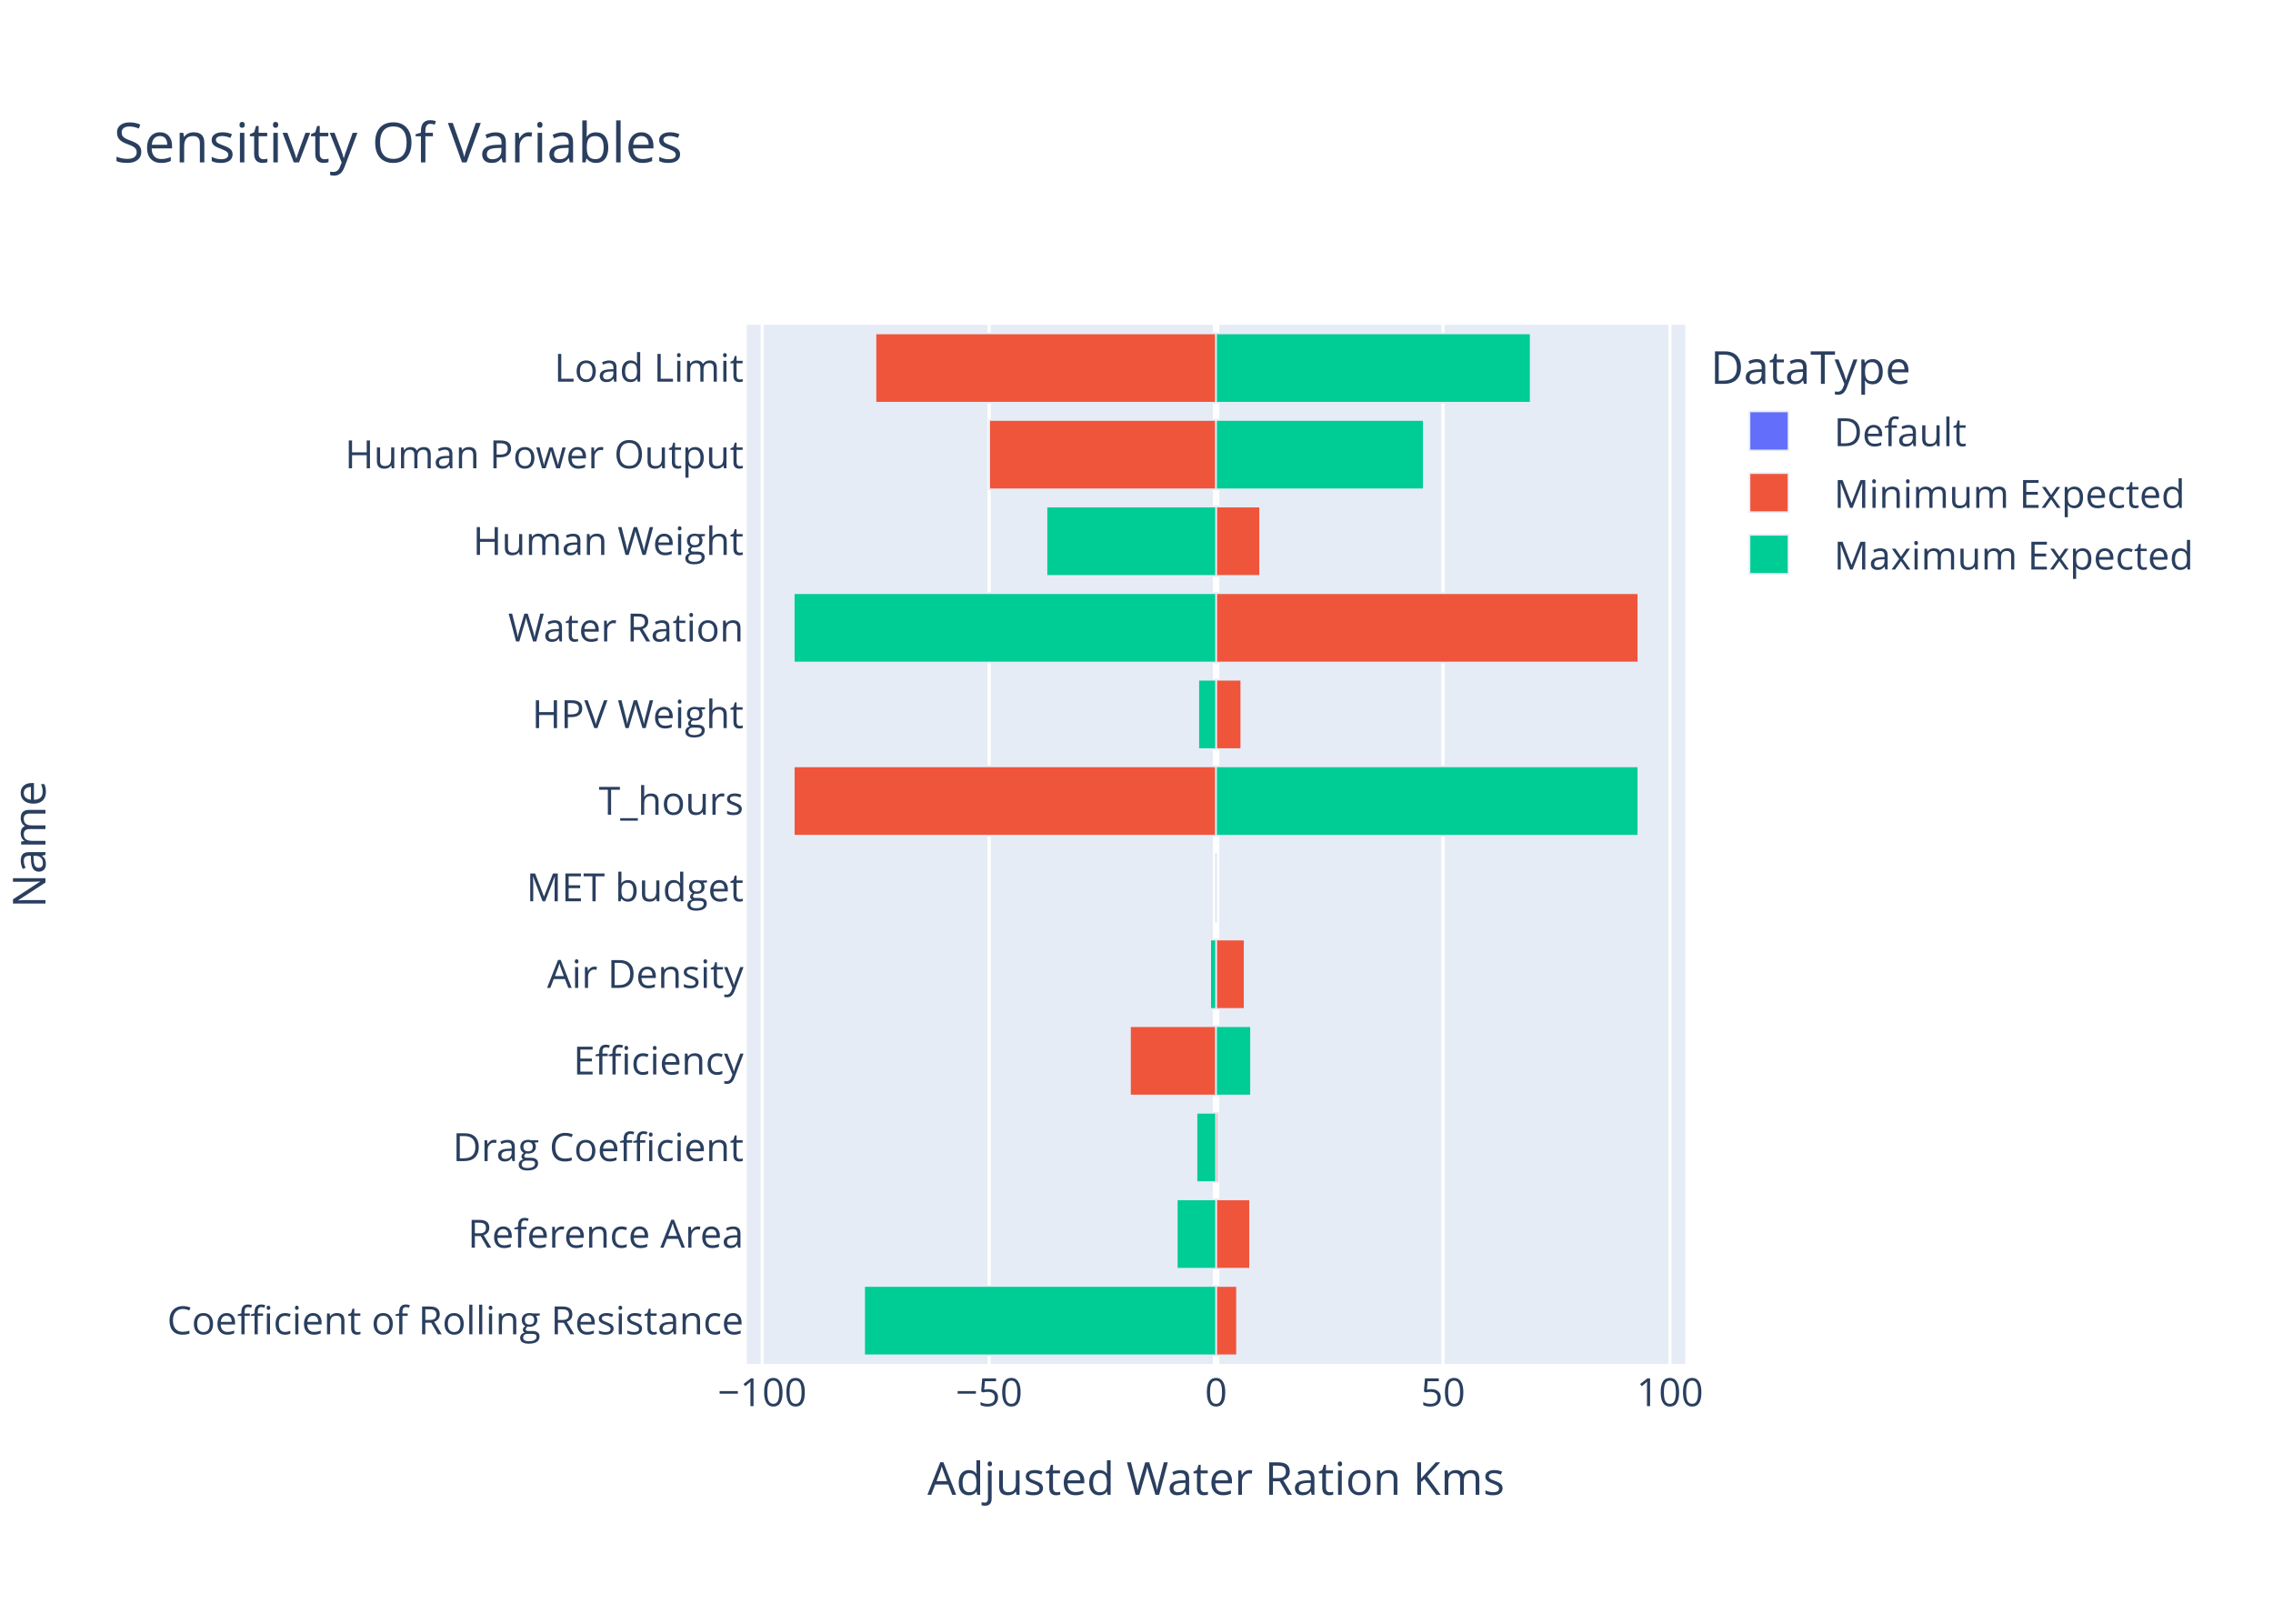
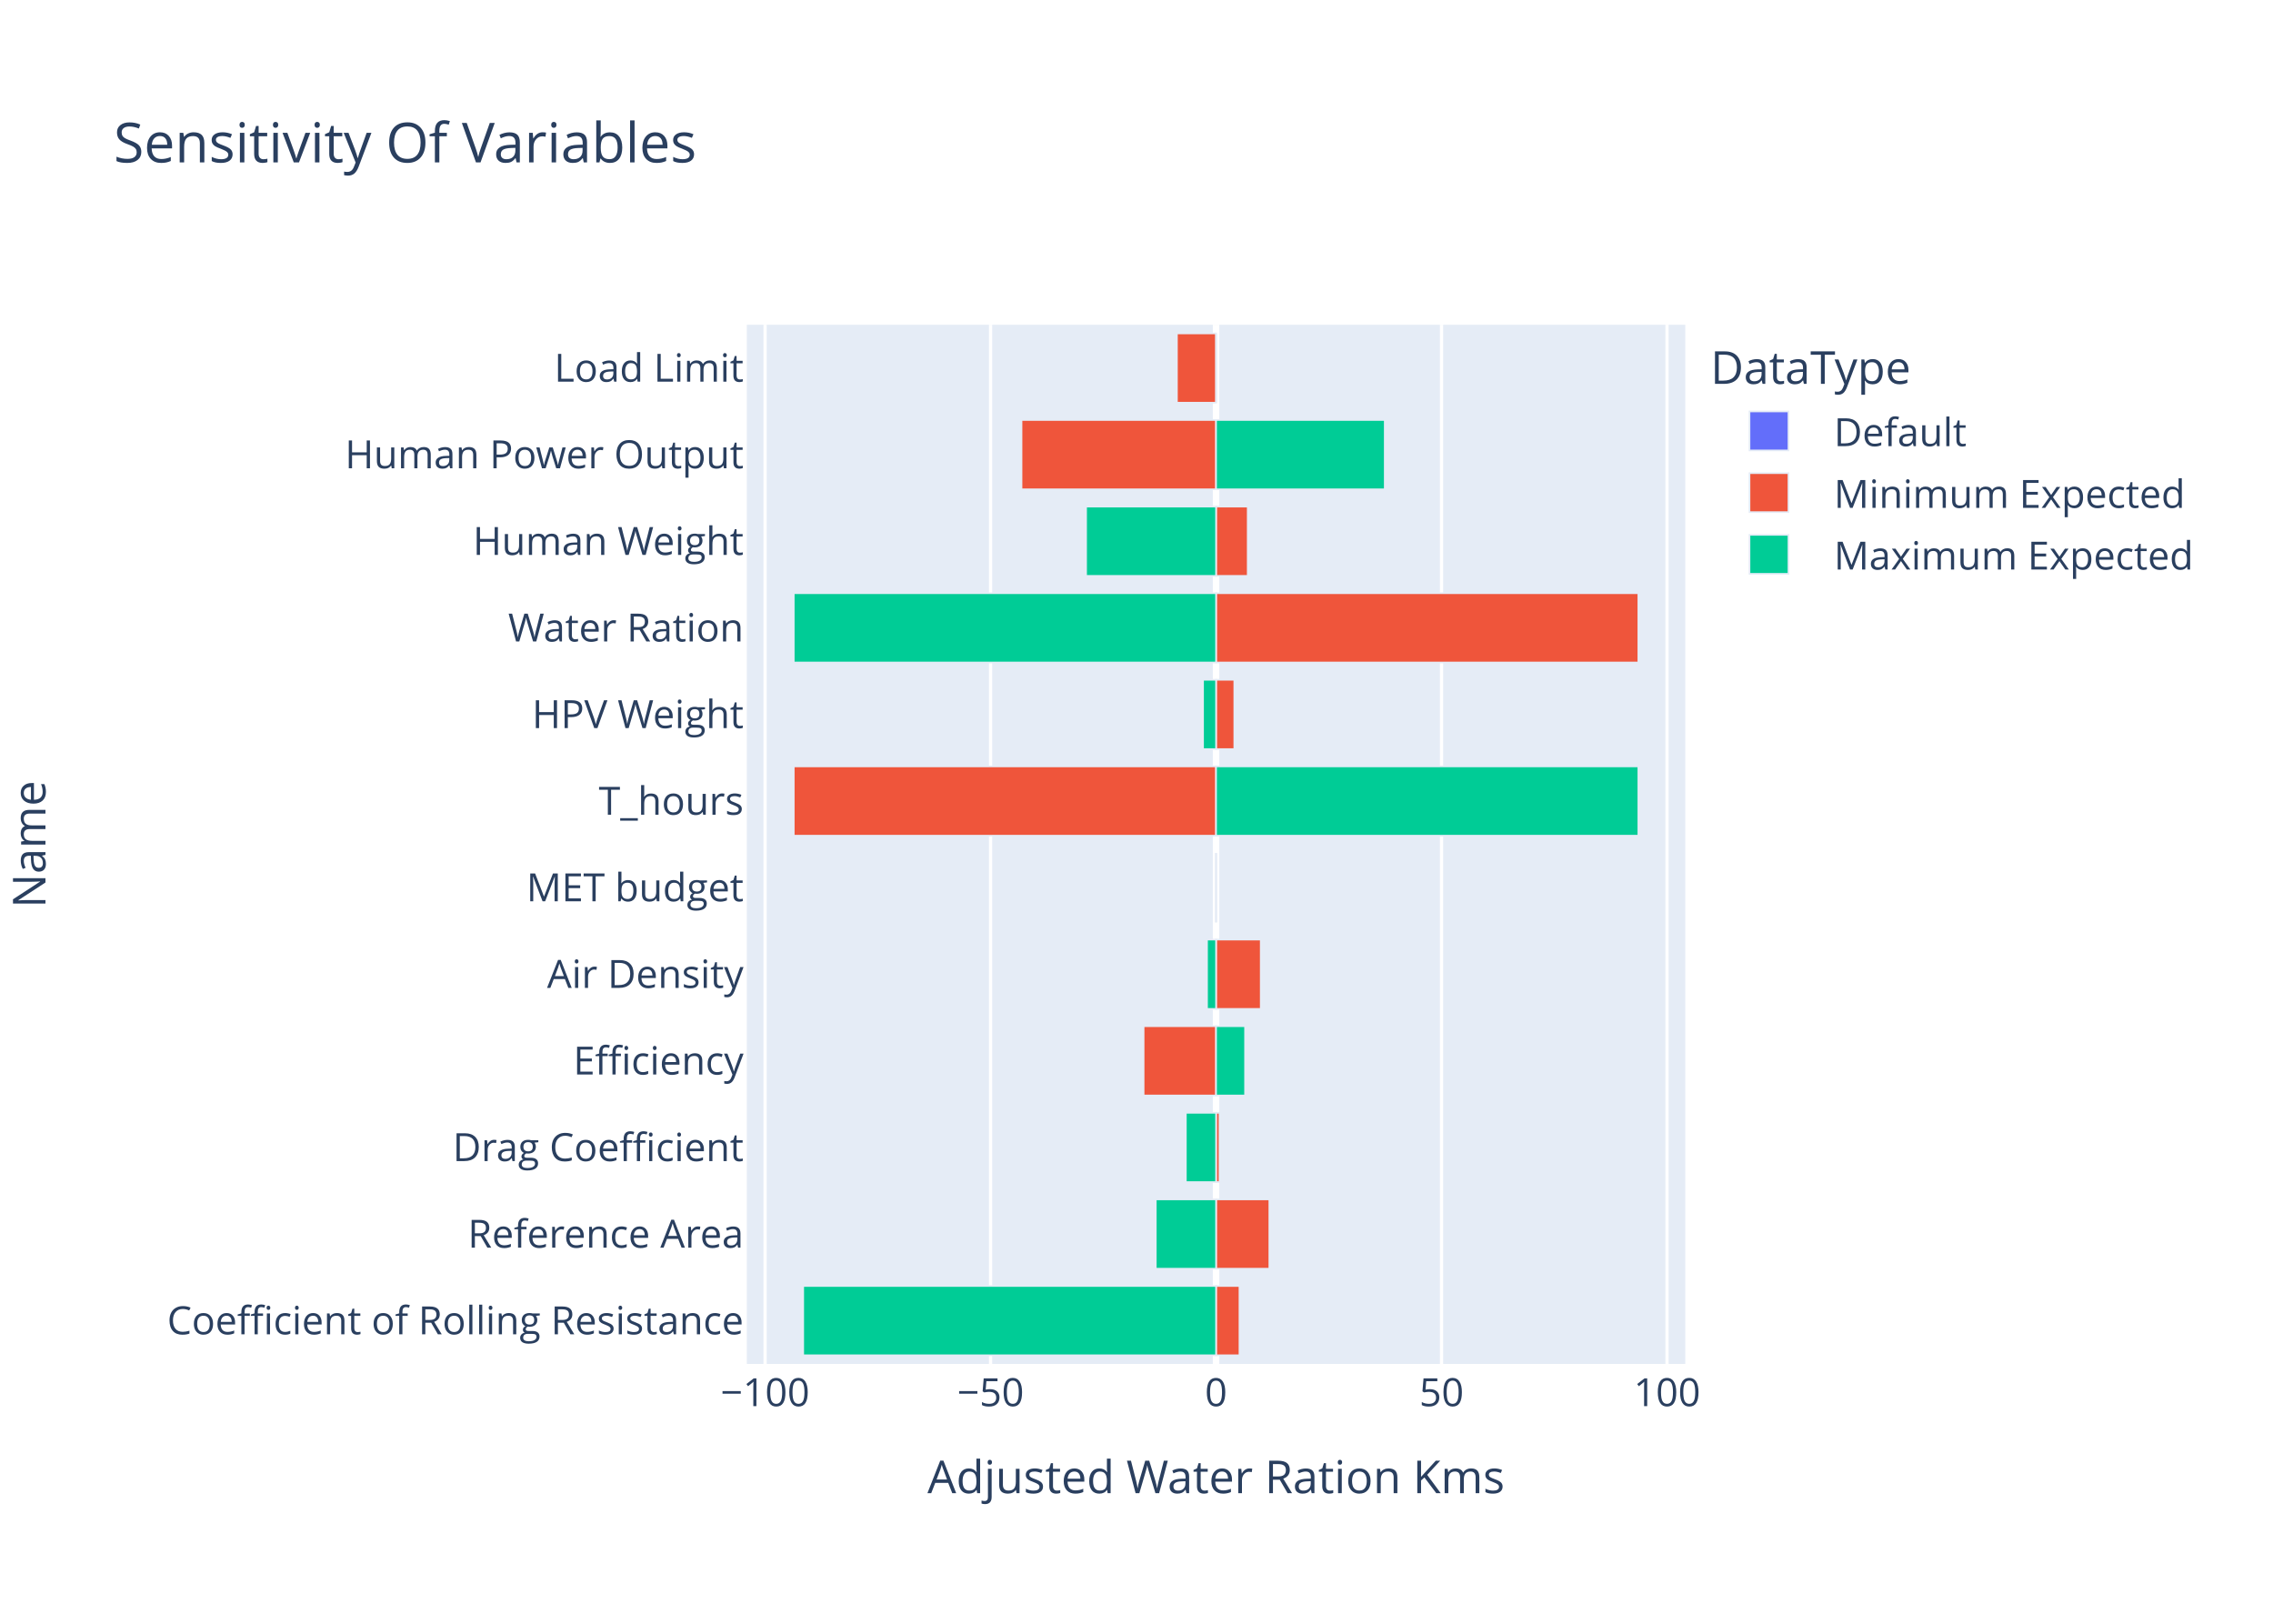
<svg xmlns="http://www.w3.org/2000/svg" class="main-svg" width="700" height="500" style="" viewBox="0 0 700 500">
  <rect x="0" y="0" width="700" height="500" style="fill: rgb(255, 255, 255); fill-opacity: 1;" />
-   <defs id="defs-43cc4f">
+   <defs id="defs-29ec38">
    <g class="clips">
-       <clipPath id="clip43cc4fxyplot" class="plotclip">
+       <clipPath id="clip29ec38xyplot" class="plotclip">
        <rect width="289" height="320" />
      </clipPath>
-       <clipPath class="axesclip" id="clip43cc4fx">
+       <clipPath class="axesclip" id="clip29ec38x">
        <rect x="230" y="0" width="289" height="500" />
      </clipPath>
-       <clipPath class="axesclip" id="clip43cc4fy">
+       <clipPath class="axesclip" id="clip29ec38y">
        <rect x="0" y="100" width="700" height="320" />
      </clipPath>
-       <clipPath class="axesclip" id="clip43cc4fxy">
+       <clipPath class="axesclip" id="clip29ec38xy">
        <rect x="230" y="100" width="289" height="320" />
      </clipPath>
    </g>
    <g class="gradients" />
    <g class="patterns" />
  </defs>
  <g class="bglayer">
    <rect class="bg" x="230" y="100" width="289" height="320" style="fill: rgb(229, 236, 246); fill-opacity: 1; stroke-width: 0;" />
  </g>
  <g class="layer-below">
    <g class="imagelayer" />
    <g class="shapelayer" />
  </g>
  <g class="cartesianlayer">
    <g class="subplot xy">
      <g class="layer-subplot">
        <g class="shapelayer" />
        <g class="imagelayer" />
      </g>
      <g class="minor-gridlayer">
        <g class="x" />
        <g class="y" />
      </g>
      <g class="gridlayer">
        <g class="x">
-           <path class="xgrid crisp" transform="translate(234.73,0)" d="M0,100v320" style="stroke: rgb(255, 255, 255); stroke-opacity: 1; stroke-width: 1px;" />
-           <path class="xgrid crisp" transform="translate(304.61,0)" d="M0,100v320" style="stroke: rgb(255, 255, 255); stroke-opacity: 1; stroke-width: 1px;" />
-           <path class="xgrid crisp" transform="translate(444.39,0)" d="M0,100v320" style="stroke: rgb(255, 255, 255); stroke-opacity: 1; stroke-width: 1px;" />
-           <path class="xgrid crisp" transform="translate(514.27,0)" d="M0,100v320" style="stroke: rgb(255, 255, 255); stroke-opacity: 1; stroke-width: 1px;" />
+           <path class="xgrid crisp" transform="translate(235.62,0)" d="M0,100v320" style="stroke: rgb(255, 255, 255); stroke-opacity: 1; stroke-width: 1px;" />
+           <path class="xgrid crisp" transform="translate(305.06,0)" d="M0,100v320" style="stroke: rgb(255, 255, 255); stroke-opacity: 1; stroke-width: 1px;" />
+           <path class="xgrid crisp" transform="translate(443.94,0)" d="M0,100v320" style="stroke: rgb(255, 255, 255); stroke-opacity: 1; stroke-width: 1px;" />
+           <path class="xgrid crisp" transform="translate(513.38,0)" d="M0,100v320" style="stroke: rgb(255, 255, 255); stroke-opacity: 1; stroke-width: 1px;" />
        </g>
        <g class="y" />
      </g>
      <g class="zerolinelayer">
        <path class="xzl zl crisp" transform="translate(374.5,0)" d="M0,100v320" style="stroke: rgb(255, 255, 255); stroke-opacity: 1; stroke-width: 2px;" />
      </g>
      <path class="xlines-below" />
      <path class="ylines-below" />
      <g class="overlines-below" />
      <g class="xaxislayer-below" />
      <g class="yaxislayer-below" />
      <g class="overaxes-below" />
-       <g class="plot" transform="translate(230,100)" clip-path="url(#clip43cc4fxyplot)">
+       <g class="plot" transform="translate(230,100)" clip-path="url(#clip29ec38xyplot)">
        <g class="barlayer mlayer">
          <g class="trace bars" style="opacity: 1;">
            <g class="points">
              <g class="point">
-                 <path d="M144.5,317.33V296H144.5V317.33Z" style="vector-effect: non-scaling-stroke; opacity: 1; stroke-width: 0.5px; fill: rgb(99, 110, 250); fill-opacity: 1; stroke: rgb(229, 236, 246); stroke-opacity: 1;" />
-               </g>
-               <g class="point">
-                 <path d="M144.5,290.67V269.33H144.5V290.67Z" style="vector-effect: non-scaling-stroke; opacity: 1; stroke-width: 0.5px; fill: rgb(99, 110, 250); fill-opacity: 1; stroke: rgb(229, 236, 246); stroke-opacity: 1;" />
-               </g>
-               <g class="point">
-                 <path d="M144.5,264V242.67H144.5V264Z" style="vector-effect: non-scaling-stroke; opacity: 1; stroke-width: 0.5px; fill: rgb(99, 110, 250); fill-opacity: 1; stroke: rgb(229, 236, 246); stroke-opacity: 1;" />
-               </g>
-               <g class="point">
-                 <path d="M144.5,237.33V216H144.5V237.33Z" style="vector-effect: non-scaling-stroke; opacity: 1; stroke-width: 0.5px; fill: rgb(99, 110, 250); fill-opacity: 1; stroke: rgb(229, 236, 246); stroke-opacity: 1;" />
-               </g>
-               <g class="point">
-                 <path d="M144.5,210.67V189.33H144.5V210.67Z" style="vector-effect: non-scaling-stroke; opacity: 1; stroke-width: 0.5px; fill: rgb(99, 110, 250); fill-opacity: 1; stroke: rgb(229, 236, 246); stroke-opacity: 1;" />
-               </g>
-               <g class="point">
-                 <path d="M144.5,184V162.67H144.5V184Z" style="vector-effect: non-scaling-stroke; opacity: 1; stroke-width: 0.5px; fill: rgb(99, 110, 250); fill-opacity: 1; stroke: rgb(229, 236, 246); stroke-opacity: 1;" />
-               </g>
-               <g class="point">
-                 <path d="M144.5,157.33V136H144.5V157.33Z" style="vector-effect: non-scaling-stroke; opacity: 1; stroke-width: 0.5px; fill: rgb(99, 110, 250); fill-opacity: 1; stroke: rgb(229, 236, 246); stroke-opacity: 1;" />
-               </g>
-               <g class="point">
-                 <path d="M144.5,130.67V109.33H144.5V130.67Z" style="vector-effect: non-scaling-stroke; opacity: 1; stroke-width: 0.5px; fill: rgb(99, 110, 250); fill-opacity: 1; stroke: rgb(229, 236, 246); stroke-opacity: 1;" />
-               </g>
-               <g class="point">
-                 <path d="M144.5,104V82.67H144.5V104Z" style="vector-effect: non-scaling-stroke; opacity: 1; stroke-width: 0.5px; fill: rgb(99, 110, 250); fill-opacity: 1; stroke: rgb(229, 236, 246); stroke-opacity: 1;" />
-               </g>
-               <g class="point">
-                 <path d="M144.5,77.33V56H144.5V77.33Z" style="vector-effect: non-scaling-stroke; opacity: 1; stroke-width: 0.5px; fill: rgb(99, 110, 250); fill-opacity: 1; stroke: rgb(229, 236, 246); stroke-opacity: 1;" />
-               </g>
-               <g class="point">
-                 <path d="M144.5,50.67V29.33H144.5V50.67Z" style="vector-effect: non-scaling-stroke; opacity: 1; stroke-width: 0.5px; fill: rgb(99, 110, 250); fill-opacity: 1; stroke: rgb(229, 236, 246); stroke-opacity: 1;" />
-               </g>
-               <g class="point">
-                 <path d="M144.5,24V2.67H144.5V24Z" style="vector-effect: non-scaling-stroke; opacity: 1; stroke-width: 0.5px; fill: rgb(99, 110, 250); fill-opacity: 1; stroke: rgb(229, 236, 246); stroke-opacity: 1;" />
+                 <path d="M144.5,317.33V296H144.5V317.33Z" style="vector-effect: none; opacity: 1; stroke-width: 0.5px; fill: rgb(99, 110, 250); fill-opacity: 1; stroke: rgb(229, 236, 246); stroke-opacity: 1;" />
+               </g>
+               <g class="point">
+                 <path d="M144.5,290.67V269.33H144.5V290.67Z" style="vector-effect: none; opacity: 1; stroke-width: 0.5px; fill: rgb(99, 110, 250); fill-opacity: 1; stroke: rgb(229, 236, 246); stroke-opacity: 1;" />
+               </g>
+               <g class="point">
+                 <path d="M144.5,264V242.67H144.5V264Z" style="vector-effect: none; opacity: 1; stroke-width: 0.5px; fill: rgb(99, 110, 250); fill-opacity: 1; stroke: rgb(229, 236, 246); stroke-opacity: 1;" />
+               </g>
+               <g class="point">
+                 <path d="M144.5,237.33V216H144.5V237.33Z" style="vector-effect: none; opacity: 1; stroke-width: 0.5px; fill: rgb(99, 110, 250); fill-opacity: 1; stroke: rgb(229, 236, 246); stroke-opacity: 1;" />
+               </g>
+               <g class="point">
+                 <path d="M144.5,210.67V189.33H144.5V210.67Z" style="vector-effect: none; opacity: 1; stroke-width: 0.5px; fill: rgb(99, 110, 250); fill-opacity: 1; stroke: rgb(229, 236, 246); stroke-opacity: 1;" />
+               </g>
+               <g class="point">
+                 <path d="M144.5,184V162.67H144.5V184Z" style="vector-effect: none; opacity: 1; stroke-width: 0.5px; fill: rgb(99, 110, 250); fill-opacity: 1; stroke: rgb(229, 236, 246); stroke-opacity: 1;" />
+               </g>
+               <g class="point">
+                 <path d="M144.5,157.33V136H144.5V157.33Z" style="vector-effect: none; opacity: 1; stroke-width: 0.5px; fill: rgb(99, 110, 250); fill-opacity: 1; stroke: rgb(229, 236, 246); stroke-opacity: 1;" />
+               </g>
+               <g class="point">
+                 <path d="M144.5,130.67V109.33H144.5V130.67Z" style="vector-effect: none; opacity: 1; stroke-width: 0.5px; fill: rgb(99, 110, 250); fill-opacity: 1; stroke: rgb(229, 236, 246); stroke-opacity: 1;" />
+               </g>
+               <g class="point">
+                 <path d="M144.5,104V82.67H144.5V104Z" style="vector-effect: none; opacity: 1; stroke-width: 0.5px; fill: rgb(99, 110, 250); fill-opacity: 1; stroke: rgb(229, 236, 246); stroke-opacity: 1;" />
+               </g>
+               <g class="point">
+                 <path d="M144.5,77.33V56H144.5V77.33Z" style="vector-effect: none; opacity: 1; stroke-width: 0.5px; fill: rgb(99, 110, 250); fill-opacity: 1; stroke: rgb(229, 236, 246); stroke-opacity: 1;" />
+               </g>
+               <g class="point">
+                 <path d="M144.5,50.67V29.33H144.5V50.67Z" style="vector-effect: none; opacity: 1; stroke-width: 0.5px; fill: rgb(99, 110, 250); fill-opacity: 1; stroke: rgb(229, 236, 246); stroke-opacity: 1;" />
+               </g>
+               <g class="point">
+                 <path d="M144.5,24V2.67H144.5V24Z" style="vector-effect: none; opacity: 1; stroke-width: 0.5px; fill: rgb(99, 110, 250); fill-opacity: 1; stroke: rgb(229, 236, 246); stroke-opacity: 1;" />
              </g>
            </g>
          </g>
          <g class="trace bars" style="opacity: 1;">
            <g class="points">
              <g class="point">
-                 <path d="M144.5,317.33V296H150.95V317.33Z" style="vector-effect: non-scaling-stroke; opacity: 1; stroke-width: 0.5px; fill: rgb(239, 85, 59); fill-opacity: 1; stroke: rgb(229, 236, 246); stroke-opacity: 1;" />
-               </g>
-               <g class="point">
-                 <path d="M144.5,290.67V269.33H154.97V290.67Z" style="vector-effect: non-scaling-stroke; opacity: 1; stroke-width: 0.5px; fill: rgb(239, 85, 59); fill-opacity: 1; stroke: rgb(229, 236, 246); stroke-opacity: 1;" />
-               </g>
-               <g class="point">
-                 <path d="M144.5,264V242.67H145.18V264Z" style="vector-effect: non-scaling-stroke; opacity: 1; stroke-width: 0.5px; fill: rgb(239, 85, 59); fill-opacity: 1; stroke: rgb(229, 236, 246); stroke-opacity: 1;" />
-               </g>
-               <g class="point">
-                 <path d="M144.5,237.33V216H118V237.33Z" style="vector-effect: non-scaling-stroke; opacity: 1; stroke-width: 0.5px; fill: rgb(239, 85, 59); fill-opacity: 1; stroke: rgb(229, 236, 246); stroke-opacity: 1;" />
-               </g>
-               <g class="point">
-                 <path d="M144.5,210.67V189.33H153.29V210.67Z" style="vector-effect: non-scaling-stroke; opacity: 1; stroke-width: 0.5px; fill: rgb(239, 85, 59); fill-opacity: 1; stroke: rgb(229, 236, 246); stroke-opacity: 1;" />
-               </g>
-               <g class="point">
-                 <path d="M144.5,184V162.67H144.5V184Z" style="vector-effect: non-scaling-stroke; opacity: 1; stroke-width: 0.5px; fill: rgb(239, 85, 59); fill-opacity: 1; stroke: rgb(229, 236, 246); stroke-opacity: 1;" />
-               </g>
-               <g class="point">
-                 <path d="M144.5,157.33V136H14.45V157.33Z" style="vector-effect: non-scaling-stroke; opacity: 1; stroke-width: 0.5px; fill: rgb(239, 85, 59); fill-opacity: 1; stroke: rgb(229, 236, 246); stroke-opacity: 1;" />
-               </g>
-               <g class="point">
-                 <path d="M144.5,130.67V109.33H152.27V130.67Z" style="vector-effect: non-scaling-stroke; opacity: 1; stroke-width: 0.5px; fill: rgb(239, 85, 59); fill-opacity: 1; stroke: rgb(229, 236, 246); stroke-opacity: 1;" />
-               </g>
-               <g class="point">
-                 <path d="M144.5,104V82.67H274.55V104Z" style="vector-effect: non-scaling-stroke; opacity: 1; stroke-width: 0.5px; fill: rgb(239, 85, 59); fill-opacity: 1; stroke: rgb(229, 236, 246); stroke-opacity: 1;" />
-               </g>
-               <g class="point">
-                 <path d="M144.5,77.33V56H158.07V77.33Z" style="vector-effect: non-scaling-stroke; opacity: 1; stroke-width: 0.5px; fill: rgb(239, 85, 59); fill-opacity: 1; stroke: rgb(229, 236, 246); stroke-opacity: 1;" />
-               </g>
-               <g class="point">
-                 <path d="M144.5,50.67V29.33H74.65V50.67Z" style="vector-effect: non-scaling-stroke; opacity: 1; stroke-width: 0.5px; fill: rgb(239, 85, 59); fill-opacity: 1; stroke: rgb(229, 236, 246); stroke-opacity: 1;" />
-               </g>
-               <g class="point">
-                 <path d="M144.5,24V2.67H39.62V24Z" style="vector-effect: non-scaling-stroke; opacity: 1; stroke-width: 0.5px; fill: rgb(239, 85, 59); fill-opacity: 1; stroke: rgb(229, 236, 246); stroke-opacity: 1;" />
+                 <path d="M144.5,317.33V296H151.71V317.33Z" style="vector-effect: none; opacity: 1; stroke-width: 0.5px; fill: rgb(239, 85, 59); fill-opacity: 1; stroke: rgb(229, 236, 246); stroke-opacity: 1;" />
+               </g>
+               <g class="point">
+                 <path d="M144.5,290.67V269.33H160.91V290.67Z" style="vector-effect: none; opacity: 1; stroke-width: 0.5px; fill: rgb(239, 85, 59); fill-opacity: 1; stroke: rgb(229, 236, 246); stroke-opacity: 1;" />
+               </g>
+               <g class="point">
+                 <path d="M144.5,264V242.67H145.56V264Z" style="vector-effect: none; opacity: 1; stroke-width: 0.5px; fill: rgb(239, 85, 59); fill-opacity: 1; stroke: rgb(229, 236, 246); stroke-opacity: 1;" />
+               </g>
+               <g class="point">
+                 <path d="M144.5,237.33V216H122.19V237.33Z" style="vector-effect: none; opacity: 1; stroke-width: 0.5px; fill: rgb(239, 85, 59); fill-opacity: 1; stroke: rgb(229, 236, 246); stroke-opacity: 1;" />
+               </g>
+               <g class="point">
+                 <path d="M144.5,210.67V189.33H158.26V210.67Z" style="vector-effect: none; opacity: 1; stroke-width: 0.5px; fill: rgb(239, 85, 59); fill-opacity: 1; stroke: rgb(229, 236, 246); stroke-opacity: 1;" />
+               </g>
+               <g class="point">
+                 <path d="M144.5,184V162.67H144.5V184Z" style="vector-effect: none; opacity: 1; stroke-width: 0.5px; fill: rgb(239, 85, 59); fill-opacity: 1; stroke: rgb(229, 236, 246); stroke-opacity: 1;" />
+               </g>
+               <g class="point">
+                 <path d="M144.5,157.33V136H14.45V157.33Z" style="vector-effect: none; opacity: 1; stroke-width: 0.5px; fill: rgb(239, 85, 59); fill-opacity: 1; stroke: rgb(229, 236, 246); stroke-opacity: 1;" />
+               </g>
+               <g class="point">
+                 <path d="M144.5,130.67V109.33H150.12V130.67Z" style="vector-effect: none; opacity: 1; stroke-width: 0.5px; fill: rgb(239, 85, 59); fill-opacity: 1; stroke: rgb(229, 236, 246); stroke-opacity: 1;" />
+               </g>
+               <g class="point">
+                 <path d="M144.5,104V82.67H274.55V104Z" style="vector-effect: none; opacity: 1; stroke-width: 0.5px; fill: rgb(239, 85, 59); fill-opacity: 1; stroke: rgb(229, 236, 246); stroke-opacity: 1;" />
+               </g>
+               <g class="point">
+                 <path d="M144.5,77.33V56H154.25V77.33Z" style="vector-effect: none; opacity: 1; stroke-width: 0.5px; fill: rgb(239, 85, 59); fill-opacity: 1; stroke: rgb(229, 236, 246); stroke-opacity: 1;" />
+               </g>
+               <g class="point">
+                 <path d="M144.5,50.67V29.33H84.59V50.67Z" style="vector-effect: none; opacity: 1; stroke-width: 0.5px; fill: rgb(239, 85, 59); fill-opacity: 1; stroke: rgb(229, 236, 246); stroke-opacity: 1;" />
+               </g>
+               <g class="point">
+                 <path d="M144.5,24V2.67H132.45V24Z" style="vector-effect: none; opacity: 1; stroke-width: 0.5px; fill: rgb(239, 85, 59); fill-opacity: 1; stroke: rgb(229, 236, 246); stroke-opacity: 1;" />
              </g>
            </g>
          </g>
          <g class="trace bars" style="opacity: 1;">
            <g class="points">
              <g class="point">
-                 <path d="M144.5,317.33V296H36.13V317.33Z" style="vector-effect: non-scaling-stroke; opacity: 1; stroke-width: 0.5px; fill: rgb(0, 204, 150); fill-opacity: 1; stroke: rgb(229, 236, 246); stroke-opacity: 1;" />
-               </g>
-               <g class="point">
-                 <path d="M144.5,290.67V269.33H132.41V290.67Z" style="vector-effect: non-scaling-stroke; opacity: 1; stroke-width: 0.5px; fill: rgb(0, 204, 150); fill-opacity: 1; stroke: rgb(229, 236, 246); stroke-opacity: 1;" />
-               </g>
-               <g class="point">
-                 <path d="M144.5,264V242.67H138.48V264Z" style="vector-effect: non-scaling-stroke; opacity: 1; stroke-width: 0.5px; fill: rgb(0, 204, 150); fill-opacity: 1; stroke: rgb(229, 236, 246); stroke-opacity: 1;" />
-               </g>
-               <g class="point">
-                 <path d="M144.5,237.33V216H155.27V237.33Z" style="vector-effect: non-scaling-stroke; opacity: 1; stroke-width: 0.5px; fill: rgb(0, 204, 150); fill-opacity: 1; stroke: rgb(229, 236, 246); stroke-opacity: 1;" />
-               </g>
-               <g class="point">
-                 <path d="M144.5,210.67V189.33H142.71V210.67Z" style="vector-effect: non-scaling-stroke; opacity: 1; stroke-width: 0.5px; fill: rgb(0, 204, 150); fill-opacity: 1; stroke: rgb(229, 236, 246); stroke-opacity: 1;" />
-               </g>
-               <g class="point">
-                 <path d="M144.5,184V162.67H144.5V184Z" style="vector-effect: non-scaling-stroke; opacity: 1; stroke-width: 0.5px; fill: rgb(0, 204, 150); fill-opacity: 1; stroke: rgb(229, 236, 246); stroke-opacity: 1;" />
-               </g>
-               <g class="point">
-                 <path d="M144.5,157.33V136H274.55V157.33Z" style="vector-effect: non-scaling-stroke; opacity: 1; stroke-width: 0.5px; fill: rgb(0, 204, 150); fill-opacity: 1; stroke: rgb(229, 236, 246); stroke-opacity: 1;" />
-               </g>
-               <g class="point">
-                 <path d="M144.5,130.67V109.33H139.04V130.67Z" style="vector-effect: non-scaling-stroke; opacity: 1; stroke-width: 0.5px; fill: rgb(0, 204, 150); fill-opacity: 1; stroke: rgb(229, 236, 246); stroke-opacity: 1;" />
-               </g>
-               <g class="point">
-                 <path d="M144.5,104V82.67H14.45V104Z" style="vector-effect: non-scaling-stroke; opacity: 1; stroke-width: 0.5px; fill: rgb(0, 204, 150); fill-opacity: 1; stroke: rgb(229, 236, 246); stroke-opacity: 1;" />
-               </g>
-               <g class="point">
-                 <path d="M144.5,77.33V56H92.28V77.33Z" style="vector-effect: non-scaling-stroke; opacity: 1; stroke-width: 0.5px; fill: rgb(0, 204, 150); fill-opacity: 1; stroke: rgb(229, 236, 246); stroke-opacity: 1;" />
-               </g>
-               <g class="point">
-                 <path d="M144.5,50.67V29.33H208.46V50.67Z" style="vector-effect: non-scaling-stroke; opacity: 1; stroke-width: 0.5px; fill: rgb(0, 204, 150); fill-opacity: 1; stroke: rgb(229, 236, 246); stroke-opacity: 1;" />
-               </g>
-               <g class="point">
-                 <path d="M144.5,24V2.67H241.39V24Z" style="vector-effect: non-scaling-stroke; opacity: 1; stroke-width: 0.5px; fill: rgb(0, 204, 150); fill-opacity: 1; stroke: rgb(229, 236, 246); stroke-opacity: 1;" />
+                 <path d="M144.5,317.33V296H17.36V317.33Z" style="vector-effect: none; opacity: 1; stroke-width: 0.5px; fill: rgb(0, 204, 150); fill-opacity: 1; stroke: rgb(229, 236, 246); stroke-opacity: 1;" />
+               </g>
+               <g class="point">
+                 <path d="M144.5,290.67V269.33H125.94V290.67Z" style="vector-effect: none; opacity: 1; stroke-width: 0.5px; fill: rgb(0, 204, 150); fill-opacity: 1; stroke: rgb(229, 236, 246); stroke-opacity: 1;" />
+               </g>
+               <g class="point">
+                 <path d="M144.5,264V242.67H135.2V264Z" style="vector-effect: none; opacity: 1; stroke-width: 0.5px; fill: rgb(0, 204, 150); fill-opacity: 1; stroke: rgb(229, 236, 246); stroke-opacity: 1;" />
+               </g>
+               <g class="point">
+                 <path d="M144.5,237.33V216H153.43V237.33Z" style="vector-effect: none; opacity: 1; stroke-width: 0.5px; fill: rgb(0, 204, 150); fill-opacity: 1; stroke: rgb(229, 236, 246); stroke-opacity: 1;" />
+               </g>
+               <g class="point">
+                 <path d="M144.5,210.67V189.33H141.72V210.67Z" style="vector-effect: none; opacity: 1; stroke-width: 0.5px; fill: rgb(0, 204, 150); fill-opacity: 1; stroke: rgb(229, 236, 246); stroke-opacity: 1;" />
+               </g>
+               <g class="point">
+                 <path d="M144.5,184V162.67H144.5V184Z" style="vector-effect: none; opacity: 1; stroke-width: 0.5px; fill: rgb(0, 204, 150); fill-opacity: 1; stroke: rgb(229, 236, 246); stroke-opacity: 1;" />
+               </g>
+               <g class="point">
+                 <path d="M144.5,157.33V136H274.55V157.33Z" style="vector-effect: none; opacity: 1; stroke-width: 0.5px; fill: rgb(0, 204, 150); fill-opacity: 1; stroke: rgb(229, 236, 246); stroke-opacity: 1;" />
+               </g>
+               <g class="point">
+                 <path d="M144.5,130.67V109.33H140.5V130.67Z" style="vector-effect: none; opacity: 1; stroke-width: 0.5px; fill: rgb(0, 204, 150); fill-opacity: 1; stroke: rgb(229, 236, 246); stroke-opacity: 1;" />
+               </g>
+               <g class="point">
+                 <path d="M144.5,104V82.67H14.45V104Z" style="vector-effect: none; opacity: 1; stroke-width: 0.5px; fill: rgb(0, 204, 150); fill-opacity: 1; stroke: rgb(229, 236, 246); stroke-opacity: 1;" />
+               </g>
+               <g class="point">
+                 <path d="M144.5,77.33V56H104.48V77.33Z" style="vector-effect: none; opacity: 1; stroke-width: 0.5px; fill: rgb(0, 204, 150); fill-opacity: 1; stroke: rgb(229, 236, 246); stroke-opacity: 1;" />
+               </g>
+               <g class="point">
+                 <path d="M144.5,50.67V29.33H196.45V50.67Z" style="vector-effect: none; opacity: 1; stroke-width: 0.5px; fill: rgb(0, 204, 150); fill-opacity: 1; stroke: rgb(229, 236, 246); stroke-opacity: 1;" />
+               </g>
+               <g class="point">
+                 <path d="M144.5,24V2.67H144.5V24Z" style="vector-effect: none; opacity: 1; stroke-width: 0.5px; fill: rgb(0, 204, 150); fill-opacity: 1; stroke: rgb(229, 236, 246); stroke-opacity: 1;" />
              </g>
            </g>
          </g>
        </g>
      </g>
      <g class="overplot" />
      <path class="xlines-above crisp" d="M0,0" style="fill: none;" />
      <path class="ylines-above crisp" d="M0,0" style="fill: none;" />
      <g class="overlines-above" />
      <g class="xaxislayer-above">
        <g class="xtick">
-           <text text-anchor="middle" x="0" y="433" transform="translate(234.73,0)" style="font-family: 'Open Sans', verdana, arial, sans-serif; font-size: 12px; fill: rgb(42, 63, 95); fill-opacity: 1; white-space: pre; opacity: 1;">−100</text>
-         </g>
-         <g class="xtick">
-           <text text-anchor="middle" x="0" y="433" style="font-family: 'Open Sans', verdana, arial, sans-serif; font-size: 12px; fill: rgb(42, 63, 95); fill-opacity: 1; white-space: pre; opacity: 1;" transform="translate(304.61,0)">−50</text>
+           <text text-anchor="middle" x="0" y="433" transform="translate(235.62,0)" style="font-family: 'Open Sans', verdana, arial, sans-serif; font-size: 12px; fill: rgb(42, 63, 95); fill-opacity: 1; white-space: pre; opacity: 1;">−100</text>
+         </g>
+         <g class="xtick">
+           <text text-anchor="middle" x="0" y="433" style="font-family: 'Open Sans', verdana, arial, sans-serif; font-size: 12px; fill: rgb(42, 63, 95); fill-opacity: 1; white-space: pre; opacity: 1;" transform="translate(305.06,0)">−50</text>
        </g>
        <g class="xtick">
          <text text-anchor="middle" x="0" y="433" style="font-family: 'Open Sans', verdana, arial, sans-serif; font-size: 12px; fill: rgb(42, 63, 95); fill-opacity: 1; white-space: pre; opacity: 1;" transform="translate(374.5,0)">0</text>
        </g>
        <g class="xtick">
-           <text text-anchor="middle" x="0" y="433" style="font-family: 'Open Sans', verdana, arial, sans-serif; font-size: 12px; fill: rgb(42, 63, 95); fill-opacity: 1; white-space: pre; opacity: 1;" transform="translate(444.39,0)">50</text>
-         </g>
-         <g class="xtick">
-           <text text-anchor="middle" x="0" y="433" style="font-family: 'Open Sans', verdana, arial, sans-serif; font-size: 12px; fill: rgb(42, 63, 95); fill-opacity: 1; white-space: pre; opacity: 1;" transform="translate(514.27,0)">100</text>
+           <text text-anchor="middle" x="0" y="433" style="font-family: 'Open Sans', verdana, arial, sans-serif; font-size: 12px; fill: rgb(42, 63, 95); fill-opacity: 1; white-space: pre; opacity: 1;" transform="translate(443.94,0)">50</text>
+         </g>
+         <g class="xtick">
+           <text text-anchor="middle" x="0" y="433" style="font-family: 'Open Sans', verdana, arial, sans-serif; font-size: 12px; fill: rgb(42, 63, 95); fill-opacity: 1; white-space: pre; opacity: 1;" transform="translate(513.38,0)">100</text>
        </g>
      </g>
      <g class="yaxislayer-above">
        <g class="ytick">
          <text text-anchor="end" x="229" y="4.2" transform="translate(0,406.67)" style="font-family: 'Open Sans', verdana, arial, sans-serif; font-size: 12px; fill: rgb(42, 63, 95); fill-opacity: 1; white-space: pre; opacity: 1;">Coefficient of Rolling Resistance</text>
        </g>
        <g class="ytick">
          <text text-anchor="end" x="229" y="4.2" transform="translate(0,380)" style="font-family: 'Open Sans', verdana, arial, sans-serif; font-size: 12px; fill: rgb(42, 63, 95); fill-opacity: 1; white-space: pre; opacity: 1;">Reference Area</text>
        </g>
        <g class="ytick">
          <text text-anchor="end" x="229" y="4.2" transform="translate(0,353.33)" style="font-family: 'Open Sans', verdana, arial, sans-serif; font-size: 12px; fill: rgb(42, 63, 95); fill-opacity: 1; white-space: pre; opacity: 1;">Drag Coefficient</text>
        </g>
        <g class="ytick">
          <text text-anchor="end" x="229" y="4.2" transform="translate(0,326.67)" style="font-family: 'Open Sans', verdana, arial, sans-serif; font-size: 12px; fill: rgb(42, 63, 95); fill-opacity: 1; white-space: pre; opacity: 1;">Efficiency</text>
        </g>
        <g class="ytick">
          <text text-anchor="end" x="229" y="4.2" transform="translate(0,300)" style="font-family: 'Open Sans', verdana, arial, sans-serif; font-size: 12px; fill: rgb(42, 63, 95); fill-opacity: 1; white-space: pre; opacity: 1;">Air Density</text>
        </g>
        <g class="ytick">
          <text text-anchor="end" x="229" y="4.2" transform="translate(0,273.33)" style="font-family: 'Open Sans', verdana, arial, sans-serif; font-size: 12px; fill: rgb(42, 63, 95); fill-opacity: 1; white-space: pre; opacity: 1;">MET budget</text>
        </g>
        <g class="ytick">
          <text text-anchor="end" x="229" y="4.2" transform="translate(0,246.67)" style="font-family: 'Open Sans', verdana, arial, sans-serif; font-size: 12px; fill: rgb(42, 63, 95); fill-opacity: 1; white-space: pre; opacity: 1;">T_hours</text>
        </g>
        <g class="ytick">
          <text text-anchor="end" x="229" y="4.2" transform="translate(0,220)" style="font-family: 'Open Sans', verdana, arial, sans-serif; font-size: 12px; fill: rgb(42, 63, 95); fill-opacity: 1; white-space: pre; opacity: 1;">HPV Weight</text>
        </g>
        <g class="ytick">
          <text text-anchor="end" x="229" y="4.2" transform="translate(0,193.33)" style="font-family: 'Open Sans', verdana, arial, sans-serif; font-size: 12px; fill: rgb(42, 63, 95); fill-opacity: 1; white-space: pre; opacity: 1;">Water Ration</text>
        </g>
        <g class="ytick">
          <text text-anchor="end" x="229" y="4.2" transform="translate(0,166.67)" style="font-family: 'Open Sans', verdana, arial, sans-serif; font-size: 12px; fill: rgb(42, 63, 95); fill-opacity: 1; white-space: pre; opacity: 1;">Human Weight</text>
        </g>
        <g class="ytick">
          <text text-anchor="end" x="229" y="4.2" transform="translate(0,140)" style="font-family: 'Open Sans', verdana, arial, sans-serif; font-size: 12px; fill: rgb(42, 63, 95); fill-opacity: 1; white-space: pre; opacity: 1;">Human Power Output</text>
        </g>
        <g class="ytick">
          <text text-anchor="end" x="229" y="4.2" transform="translate(0,113.33)" style="font-family: 'Open Sans', verdana, arial, sans-serif; font-size: 12px; fill: rgb(42, 63, 95); fill-opacity: 1; white-space: pre; opacity: 1;">Load Limit</text>
        </g>
      </g>
      <g class="overaxes-above" />
    </g>
  </g>
  <g class="polarlayer" />
  <g class="smithlayer" />
  <g class="ternarylayer" />
  <g class="geolayer" />
  <g class="funnelarealayer" />
  <g class="pielayer" />
  <g class="iciclelayer" />
  <g class="treemaplayer" />
  <g class="sunburstlayer" />
  <g class="glimages" />
-   <defs id="topdefs-43cc4f">
+   <defs id="topdefs-29ec38">
    <g class="clips" />
-     <clipPath id="legend43cc4f">
+     <clipPath id="legend29ec38">
      <rect width="163" height="86" x="0" y="0" />
    </clipPath>
  </defs>
  <g class="layer-above">
    <g class="imagelayer" />
    <g class="shapelayer" />
  </g>
  <g class="infolayer">
    <g class="legend" pointer-events="all" transform="translate(524.78,100)">
-       <rect class="bg" shape-rendering="crispEdges" width="163" height="86" x="0" y="0" style="stroke: rgb(68, 68, 68); stroke-opacity: 1; fill: rgb(255, 255, 255); fill-opacity: 1; stroke-width: 0px;" />
-       <g class="scrollbox" transform="" clip-path="url(#legend43cc4f)">
+       <rect class="bg" shape-rendering="crispEdges" style="stroke: rgb(68, 68, 68); stroke-opacity: 1; fill: rgb(255, 255, 255); fill-opacity: 1; stroke-width: 0px;" width="163" height="86" x="0" y="0" />
+       <g class="scrollbox" transform="" clip-path="url(#legend29ec38)">
        <text class="legendtitletext" text-anchor="start" x="2" y="18.2" style="font-family: 'Open Sans', verdana, arial, sans-serif; font-size: 14px; fill: rgb(42, 63, 95); fill-opacity: 1; white-space: pre;">DataType</text>
        <g class="groups" transform="">
          <g class="traces" transform="translate(0,32.7)" style="opacity: 1;">
            <text class="legendtext" text-anchor="start" x="40" y="4.68" style="font-family: 'Open Sans', verdana, arial, sans-serif; font-size: 12px; fill: rgb(42, 63, 95); fill-opacity: 1; white-space: pre;">Default</text>
            <g class="layers" style="opacity: 1;">
              <g class="legendfill" />
              <g class="legendlines" />
              <g class="legendsymbols">
                <g class="legendpoints">
                  <path class="legendundefined" d="M6,6H-6V-6H6Z" transform="translate(20,0)" style="stroke-width: 0.5px; fill: rgb(99, 110, 250); fill-opacity: 1; stroke: rgb(229, 236, 246); stroke-opacity: 1;" />
                </g>
              </g>
            </g>
            <rect class="legendtoggle" x="0" y="-9.5" width="157.797" height="19" style="fill: rgb(0, 0, 0); fill-opacity: 0;" />
          </g>
        </g>
        <g class="groups" transform="">
          <g class="traces" transform="translate(0,51.7)" style="opacity: 1;">
            <text class="legendtext" text-anchor="start" x="40" y="4.68" style="font-family: 'Open Sans', verdana, arial, sans-serif; font-size: 12px; fill: rgb(42, 63, 95); fill-opacity: 1; white-space: pre;">Minimum Expected</text>
            <g class="layers" style="opacity: 1;">
              <g class="legendfill" />
              <g class="legendlines" />
              <g class="legendsymbols">
                <g class="legendpoints">
                  <path class="legendundefined" d="M6,6H-6V-6H6Z" transform="translate(20,0)" style="stroke-width: 0.5px; fill: rgb(239, 85, 59); fill-opacity: 1; stroke: rgb(229, 236, 246); stroke-opacity: 1;" />
                </g>
              </g>
            </g>
            <rect class="legendtoggle" x="0" y="-9.5" width="157.797" height="19" style="fill: rgb(0, 0, 0); fill-opacity: 0;" />
          </g>
        </g>
        <g class="groups" transform="">
          <g class="traces" transform="translate(0,70.7)" style="opacity: 1;">
            <text class="legendtext" text-anchor="start" x="40" y="4.68" style="font-family: 'Open Sans', verdana, arial, sans-serif; font-size: 12px; fill: rgb(42, 63, 95); fill-opacity: 1; white-space: pre;">Maximum Expected</text>
            <g class="layers" style="opacity: 1;">
              <g class="legendfill" />
              <g class="legendlines" />
              <g class="legendsymbols">
                <g class="legendpoints">
                  <path class="legendundefined" d="M6,6H-6V-6H6Z" transform="translate(20,0)" style="stroke-width: 0.5px; fill: rgb(0, 204, 150); fill-opacity: 1; stroke: rgb(229, 236, 246); stroke-opacity: 1;" />
                </g>
              </g>
            </g>
            <rect class="legendtoggle" x="0" y="-9.5" width="157.797" height="19" style="fill: rgb(0, 0, 0); fill-opacity: 0;" />
          </g>
        </g>
      </g>
-       <rect class="scrollbar" rx="20" ry="3" width="0" height="0" x="0" y="0" style="fill: rgb(128, 139, 164); fill-opacity: 1;" />
+       <rect class="scrollbar" rx="20" ry="3" width="0" height="0" style="fill: rgb(128, 139, 164); fill-opacity: 1;" x="0" y="0" />
    </g>
    <g class="g-gtitle">
-       <text class="gtitle" x="35" y="50" text-anchor="start" dy="0em" style="font-family: 'Open Sans', verdana, arial, sans-serif; font-size: 17px; fill: rgb(42, 63, 95); opacity: 1; font-weight: normal; white-space: pre;">Sensitivty Of Variables</text>
+       <text class="gtitle" x="35" y="50" text-anchor="start" dy="0em" style="font-family: 'Open Sans', verdana, arial, sans-serif; font-size: 17px; fill: rgb(42, 63, 95); opacity: 1; font-weight: normal; white-space: pre;">Sensitivity Of Variables</text>
    </g>
    <g class="g-xtitle">
-       <text class="xtitle" x="374.5" y="460.3" text-anchor="middle" style="font-family: 'Open Sans', verdana, arial, sans-serif; font-size: 14px; fill: rgb(42, 63, 95); opacity: 1; font-weight: normal; white-space: pre;">Adjusted Water Ration Kms</text>
-     </g>
-     <g class="g-ytitle" transform="translate(2.31543,0)">
-       <text class="ytitle" transform="rotate(-90,11.68437,260)" x="11.684" y="260" text-anchor="middle" style="font-family: 'Open Sans', verdana, arial, sans-serif; font-size: 14px; fill: rgb(42, 63, 95); opacity: 1; font-weight: normal; white-space: pre;">Name</text>
+       <text class="xtitle" x="374.5" y="459.8" text-anchor="middle" style="font-family: 'Open Sans', verdana, arial, sans-serif; font-size: 14px; fill: rgb(42, 63, 95); opacity: 1; font-weight: normal; white-space: pre;">Adjusted Water Ration Kms</text>
+     </g>
+     <g class="g-ytitle" transform="translate(1.81543,0)">
+       <text class="ytitle" transform="rotate(-90,12.18437,260)" x="12.184" y="260" text-anchor="middle" style="font-family: 'Open Sans', verdana, arial, sans-serif; font-size: 14px; fill: rgb(42, 63, 95); opacity: 1; font-weight: normal; white-space: pre;">Name</text>
    </g>
  </g>
</svg>
